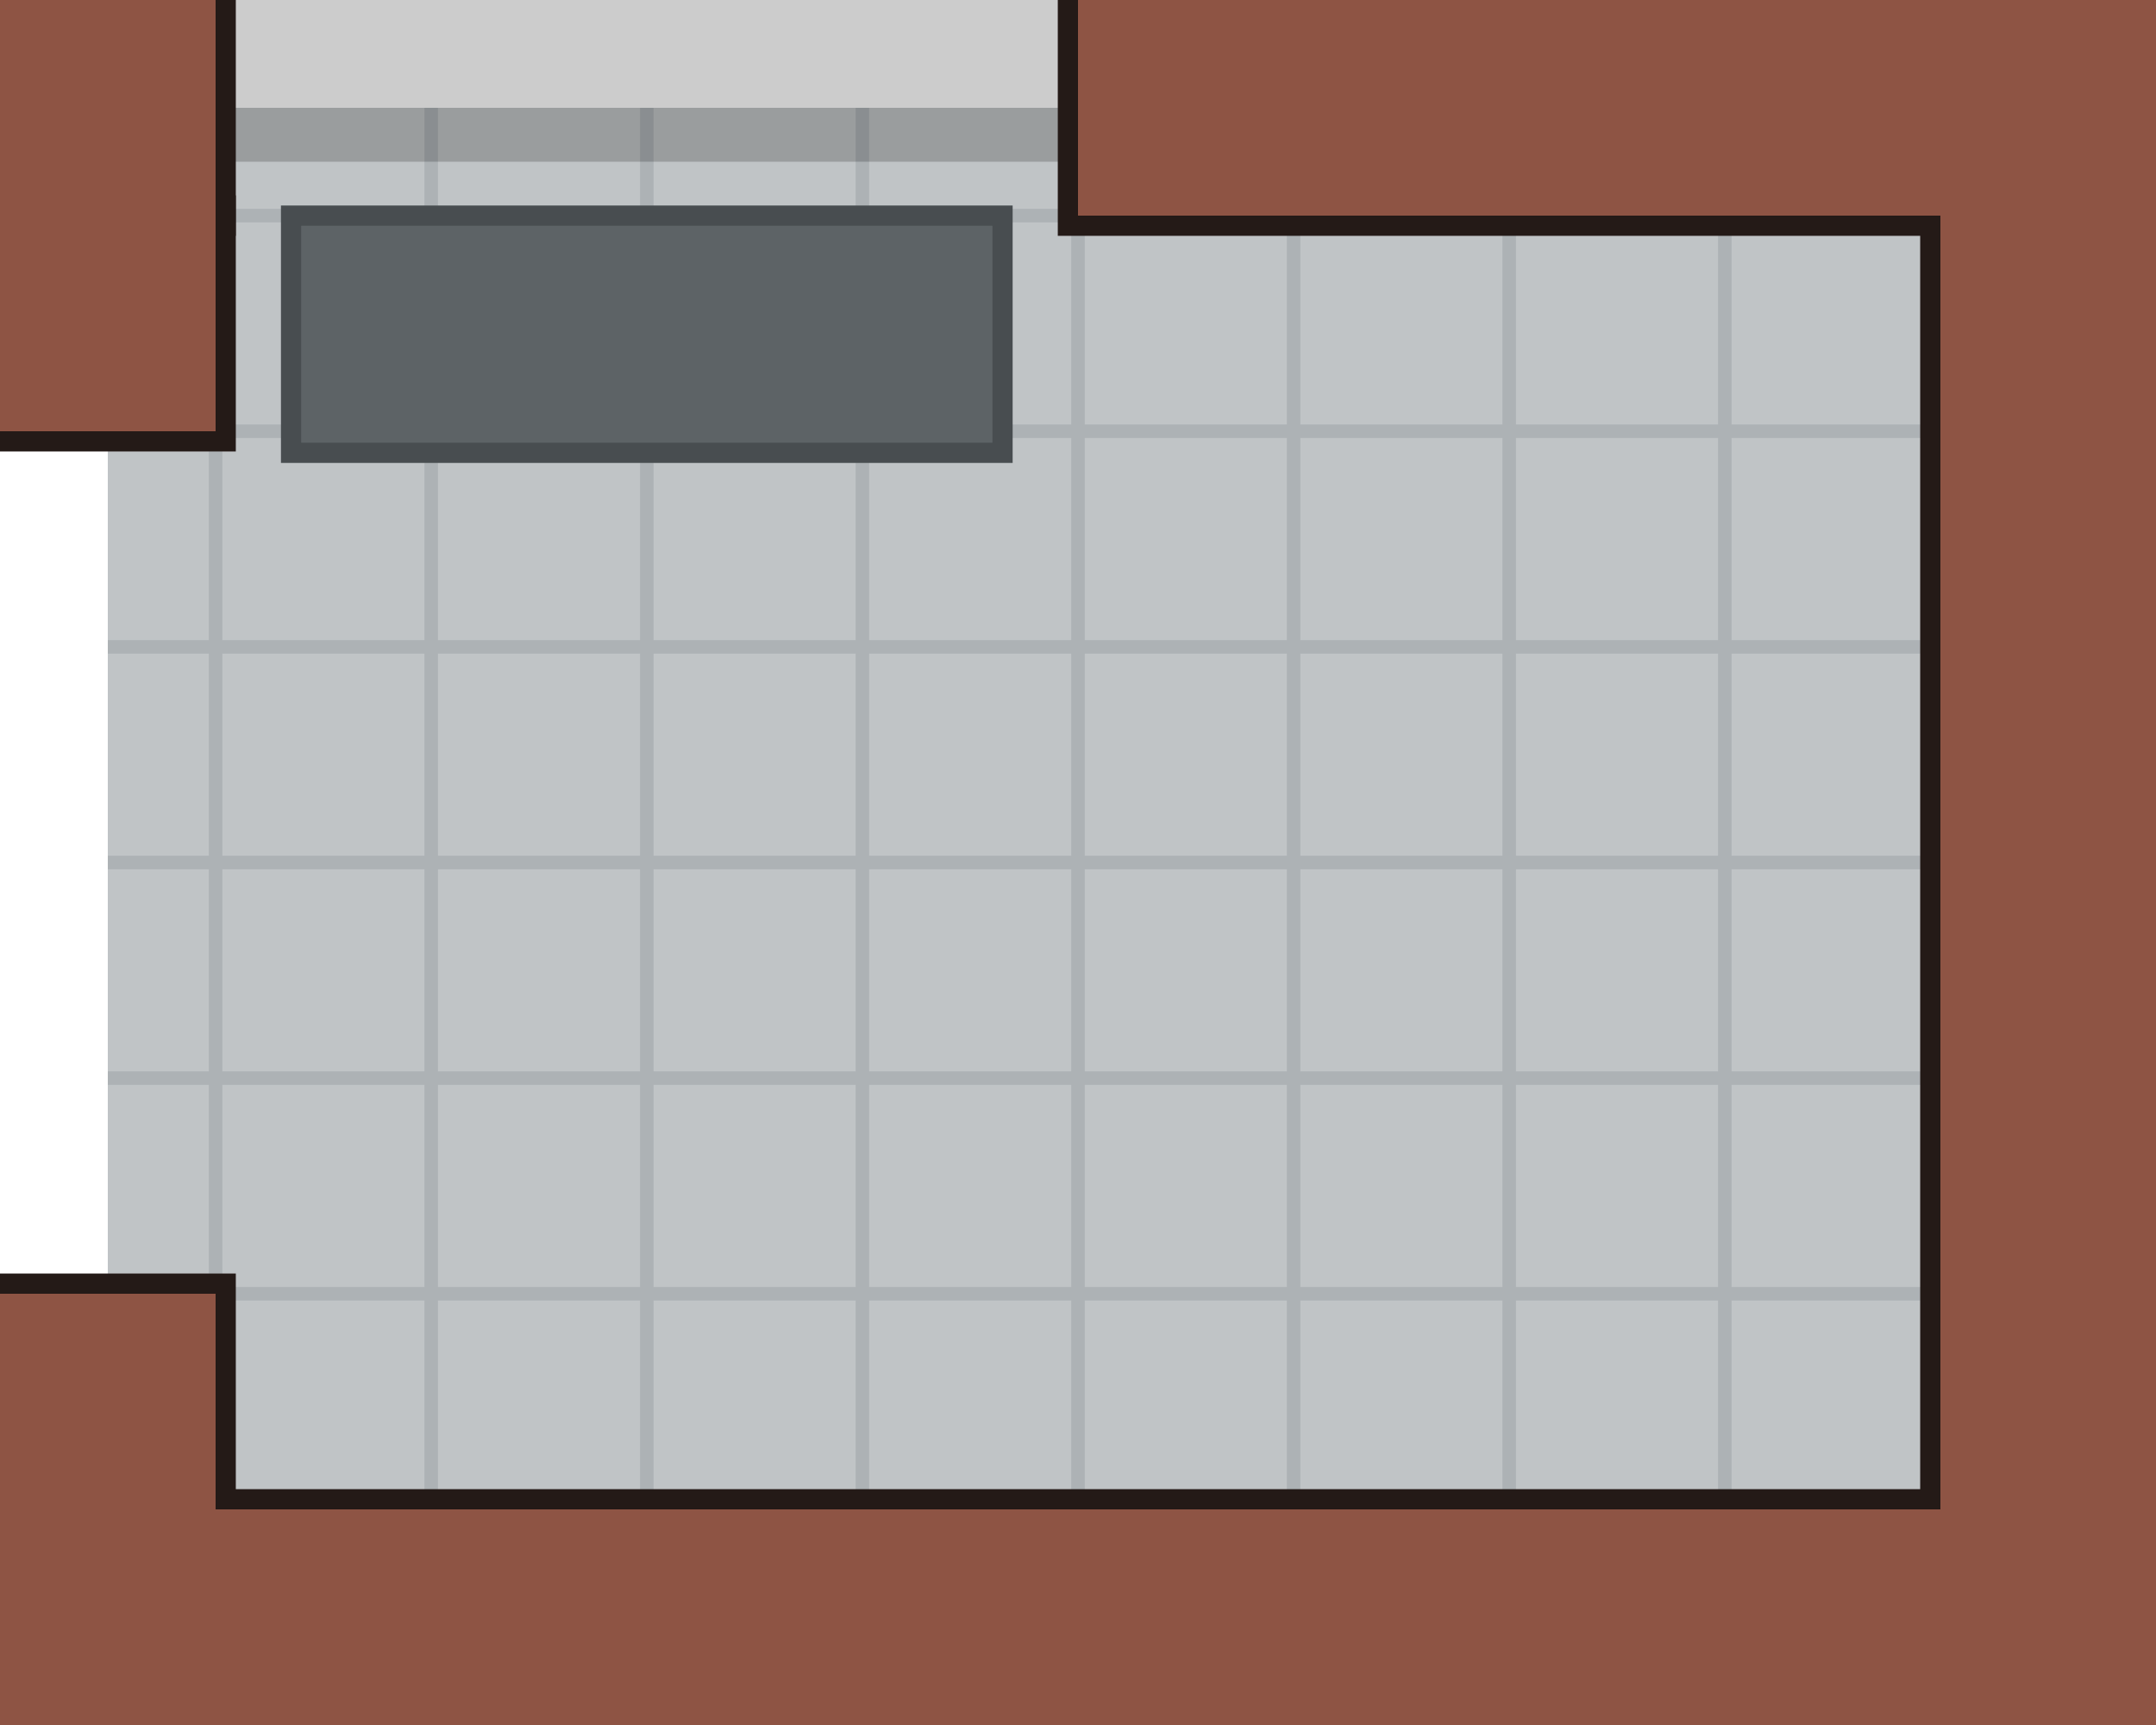
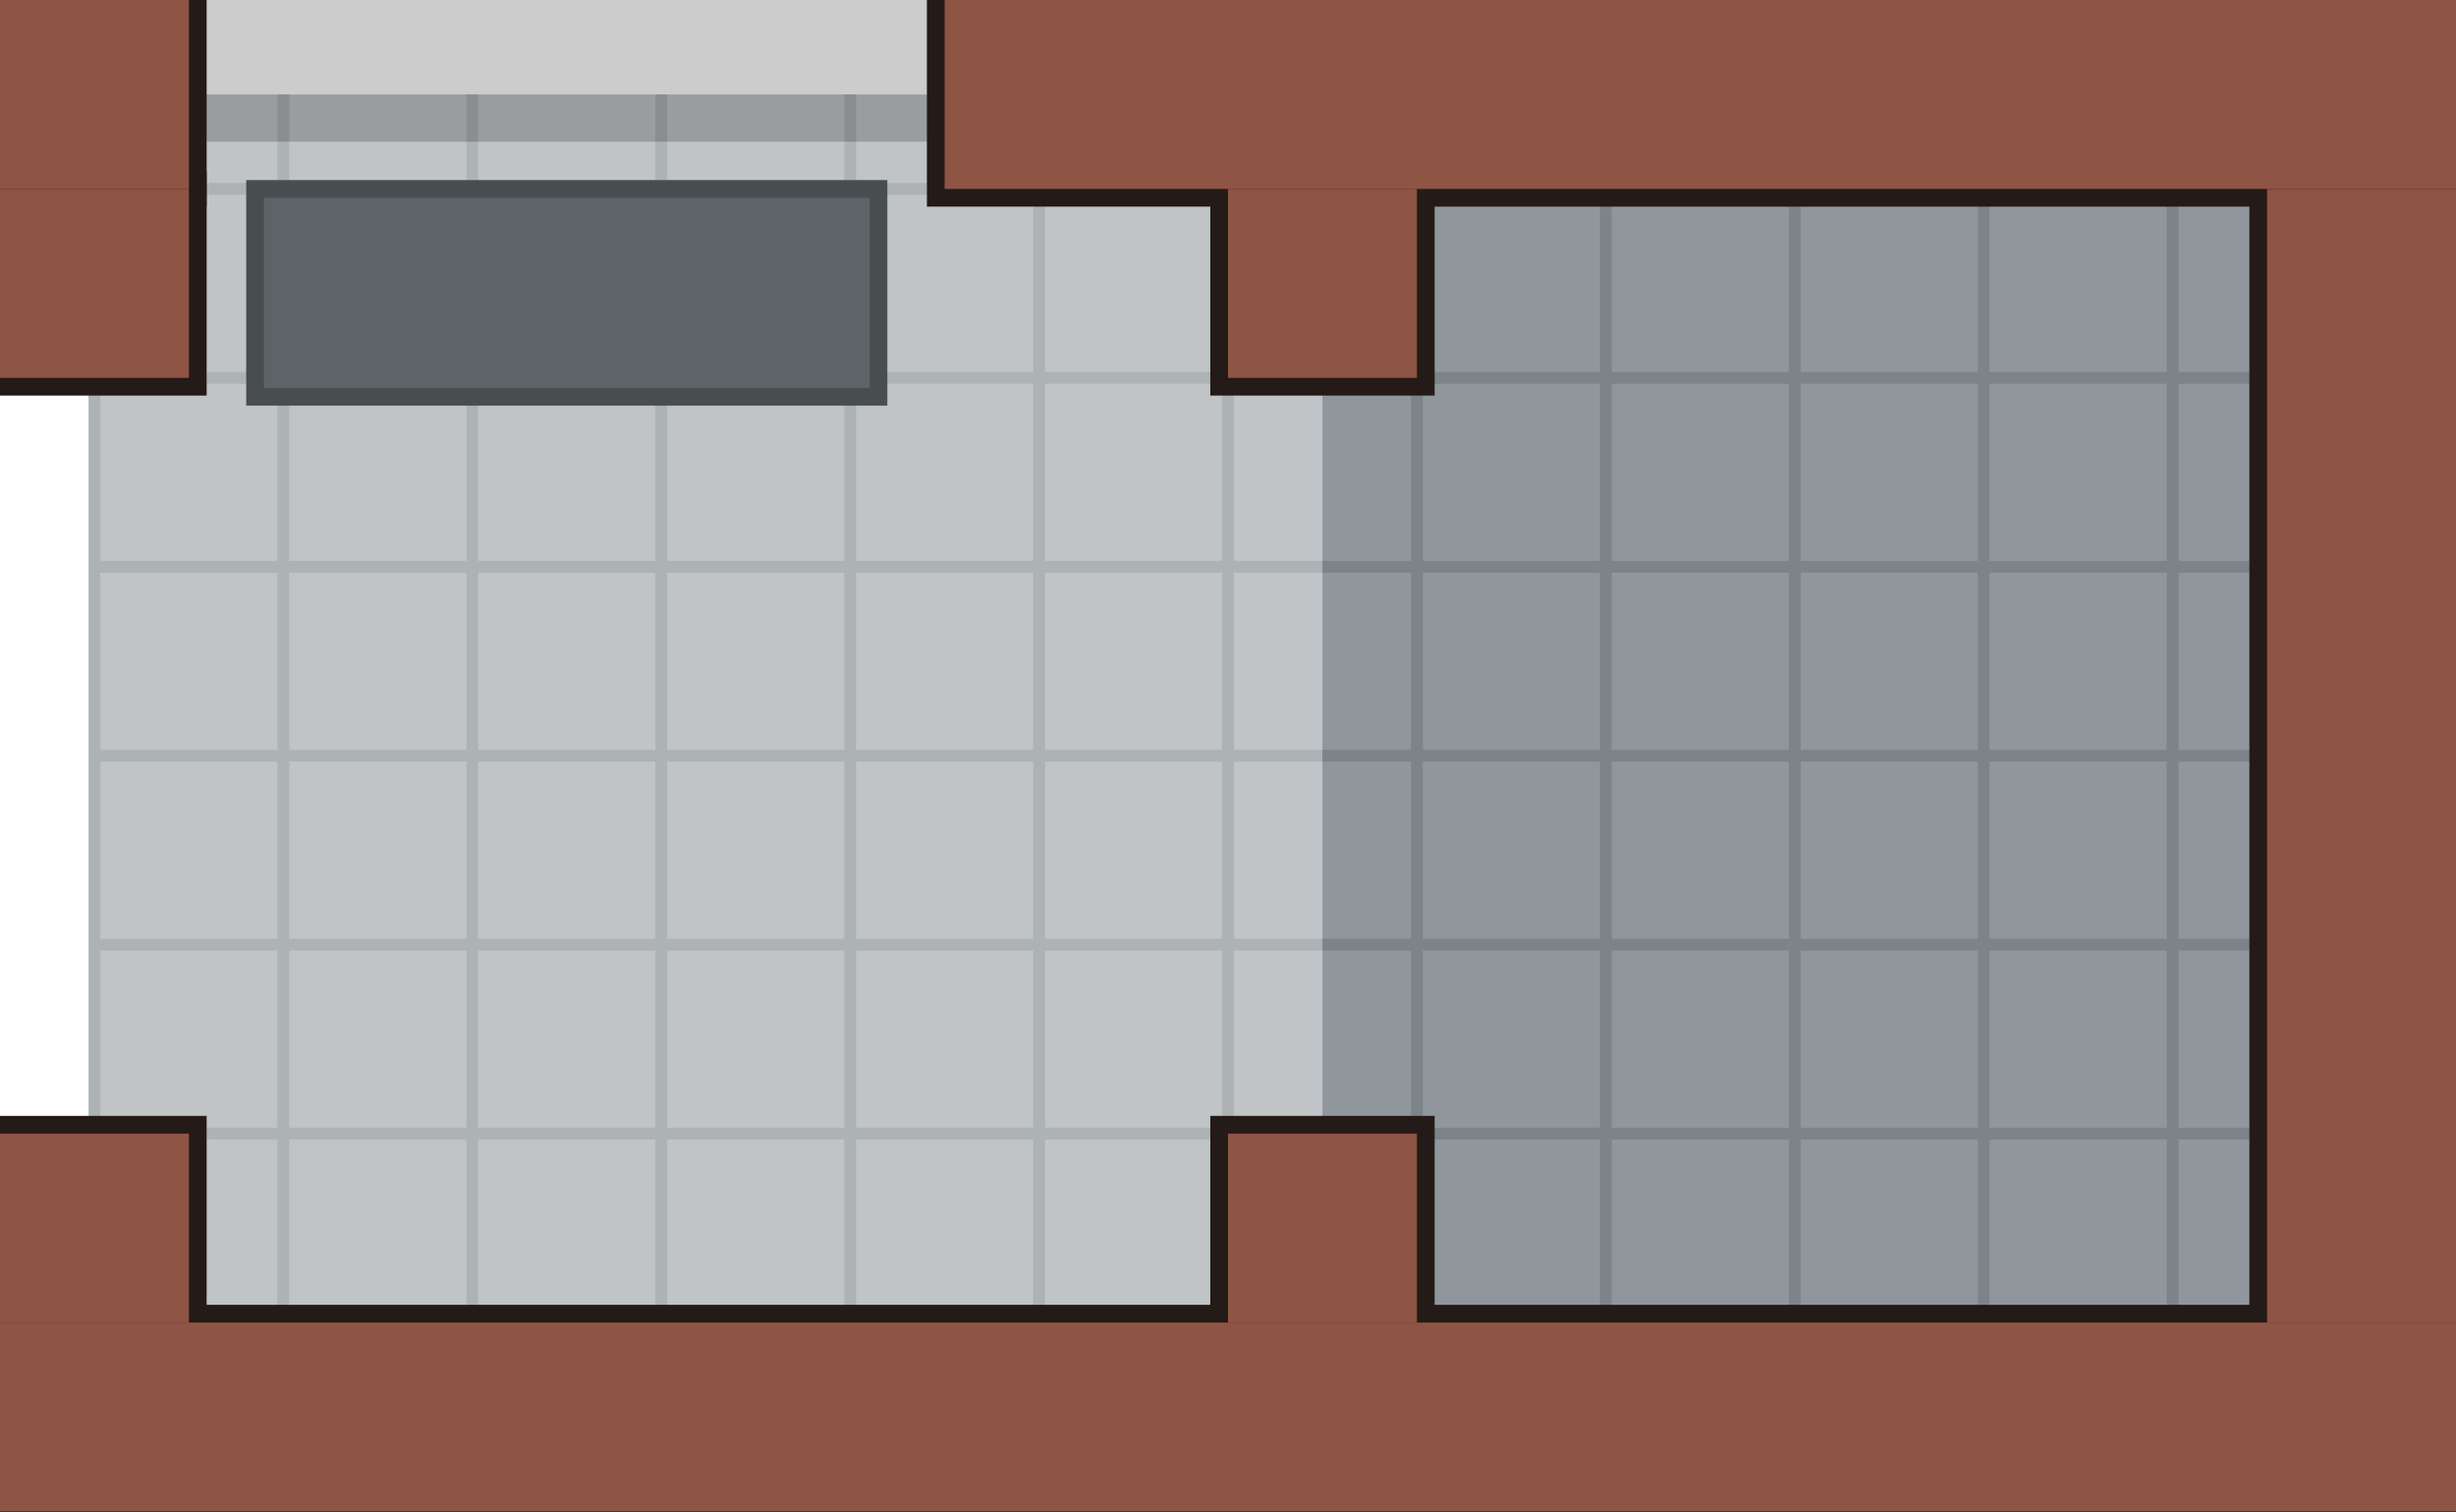
- <svg xmlns="http://www.w3.org/2000/svg" width="320" height="256" viewBox="0 0 320 256">
-   <rect x="16" y="16" width="288" height="224" fill="#c0c4c6" />
-   <path d="M32 16V240M64 16V240M96 16V240M128 16V240M160 16V240M192 16V240M224 16V240M256 16V240M288 16V240M16 224H304M16 192H304M16 160H304M16 128H304M16 96H304M16 64H304M16 32H304" stroke="#adb2b5" stroke-width="2" fill="none" />
+ <svg xmlns="http://www.w3.org/2000/svg" width="416" height="256" viewBox="0 0 416 256">
+   <rect x="16" y="16" width="384" height="224" fill="#c0c4c6" />
+   <path d="M16 16V240M48 16V240M80 16V240M112 16V240M144 16V240M176 16V240M208 16V240M240 16V240M272 16V240M304 16V240M336 16V240M368 16V240M16 224H400M16 192H400M16 160H400M16 128H400M16 96H400M16 64H400M16 32H400" stroke="#adb2b5" stroke-width="2" fill="none" />
+   <rect x="224" y="16" width="176" height="224" fill="#8f979c" />
+   <path d="M240 16V240M272 16V240M304 16V240M336 16V240M368 16V240M224 224H400M224 192H400M224 160H400M224 128H400M224 96H400M224 64H400M224 32H400" stroke="#7c8489" stroke-width="2" fill="none" />
  <rect x="43.2" y="32" width="105.6" height="35.2" fill="#5d6366" stroke="#484d50" stroke-width="3" />
  <rect x="32" y="-8" width="128" height="32" fill="#00000033" />
  <rect x="-320" y="264" width="128" height="32" fill="#00000033" />
  <rect x="-192" y="264" width="128" height="32" fill="#00000033" />
-   <rect x="-3" y="221" width="326" height="38" fill="#241a17" />
+   <rect x="-3" y="221" width="422" height="38" fill="#241a17" />
  <rect x="-3" y="-3" width="38" height="38" fill="#241a17" />
-   <rect x="157" y="-3" width="166" height="38" fill="#241a17" />
+   <rect x="157" y="-3" width="262" height="38" fill="#241a17" />
  <rect x="-3" y="189" width="38" height="38" fill="#241a17" />
  <rect x="-3" y="29" width="38" height="38" fill="#241a17" />
-   <rect x="285" y="29" width="38" height="198" fill="#241a17" />
-   <rect x="0" y="224" width="320" height="32" fill="#8e5444" />
+   <rect x="381" y="29" width="38" height="198" fill="#241a17" />
+   <rect x="205" y="189" width="38" height="38" fill="#241a17" />
+   <rect x="205" y="29" width="38" height="38" fill="#241a17" />
+   <rect x="0" y="224" width="416" height="32" fill="#8e5444" />
  <rect x="0" y="0" width="32" height="32" fill="#8e5444" />
-   <rect x="160" y="0" width="160" height="32" fill="#8e5444" />
+   <rect x="160" y="0" width="256" height="32" fill="#8e5444" />
  <rect x="0" y="192" width="32" height="32" fill="#8e5444" />
  <rect x="0" y="32" width="32" height="32" fill="#8e5444" />
-   <rect x="288" y="32" width="32" height="192" fill="#8e5444" />
+   <rect x="384" y="32" width="32" height="192" fill="#8e5444" />
+   <rect x="208" y="192" width="32" height="32" fill="#8e5444" />
+   <rect x="208" y="32" width="32" height="32" fill="#8e5444" />
</svg>
